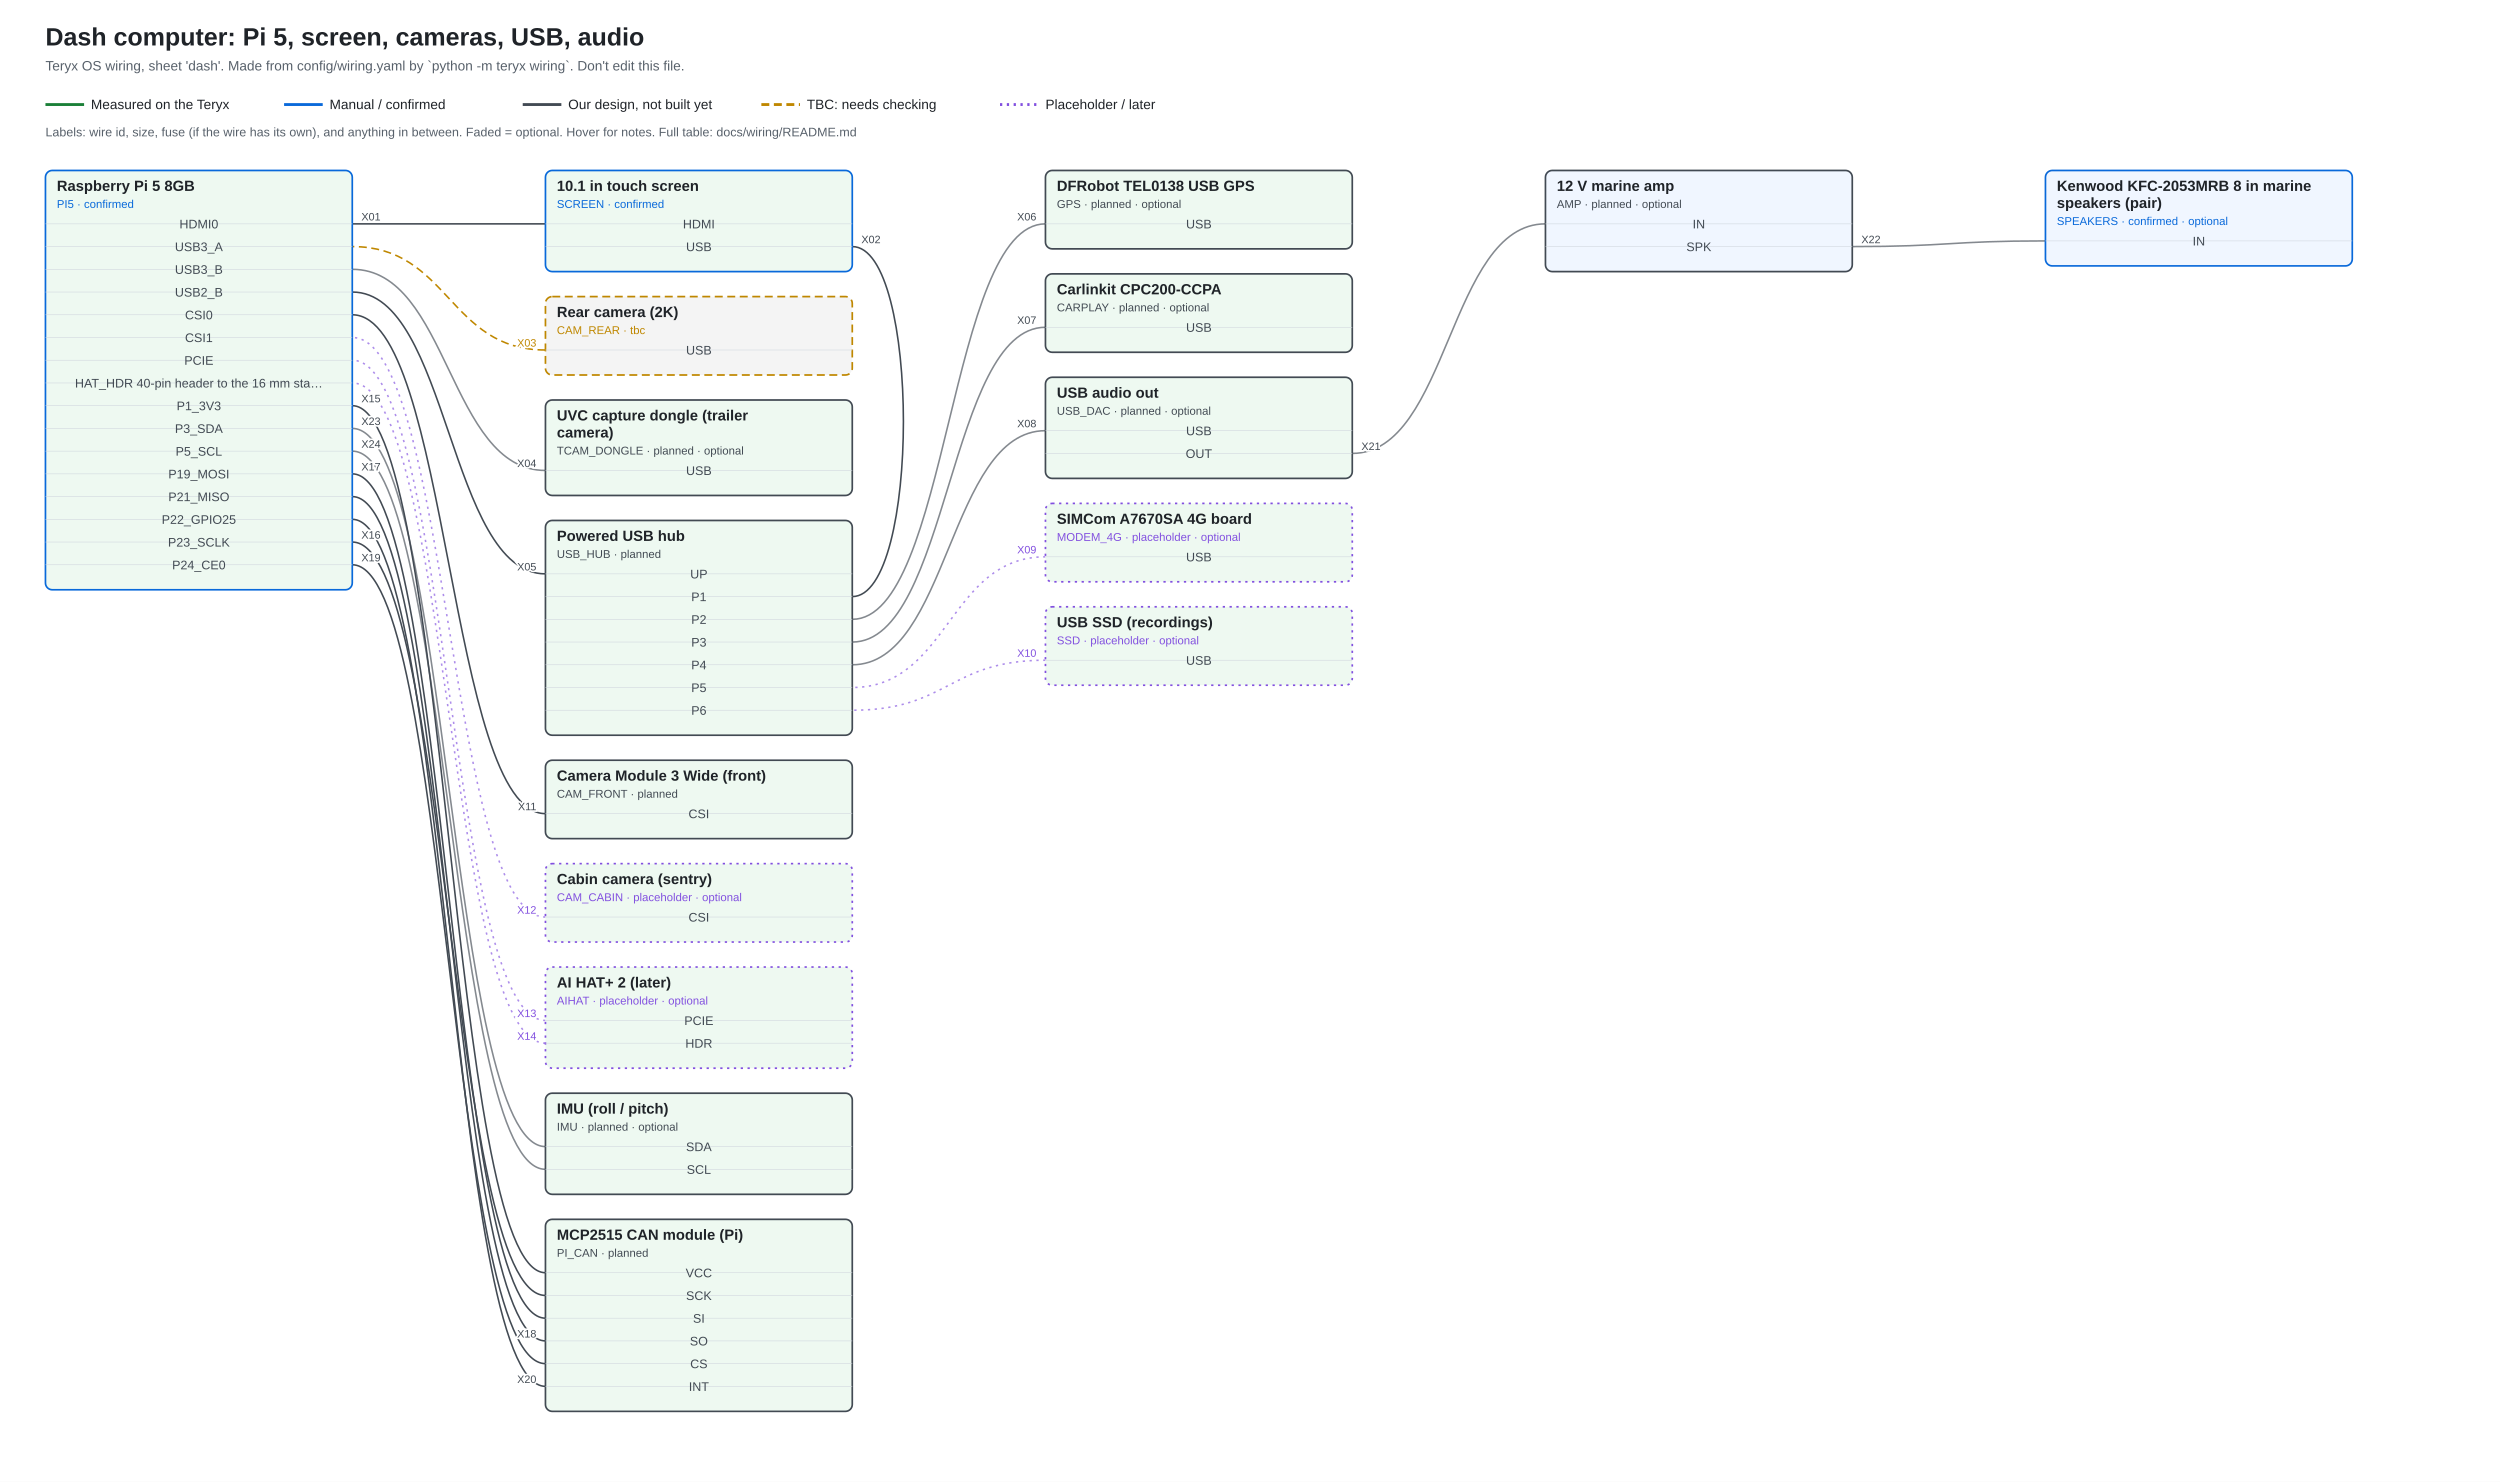
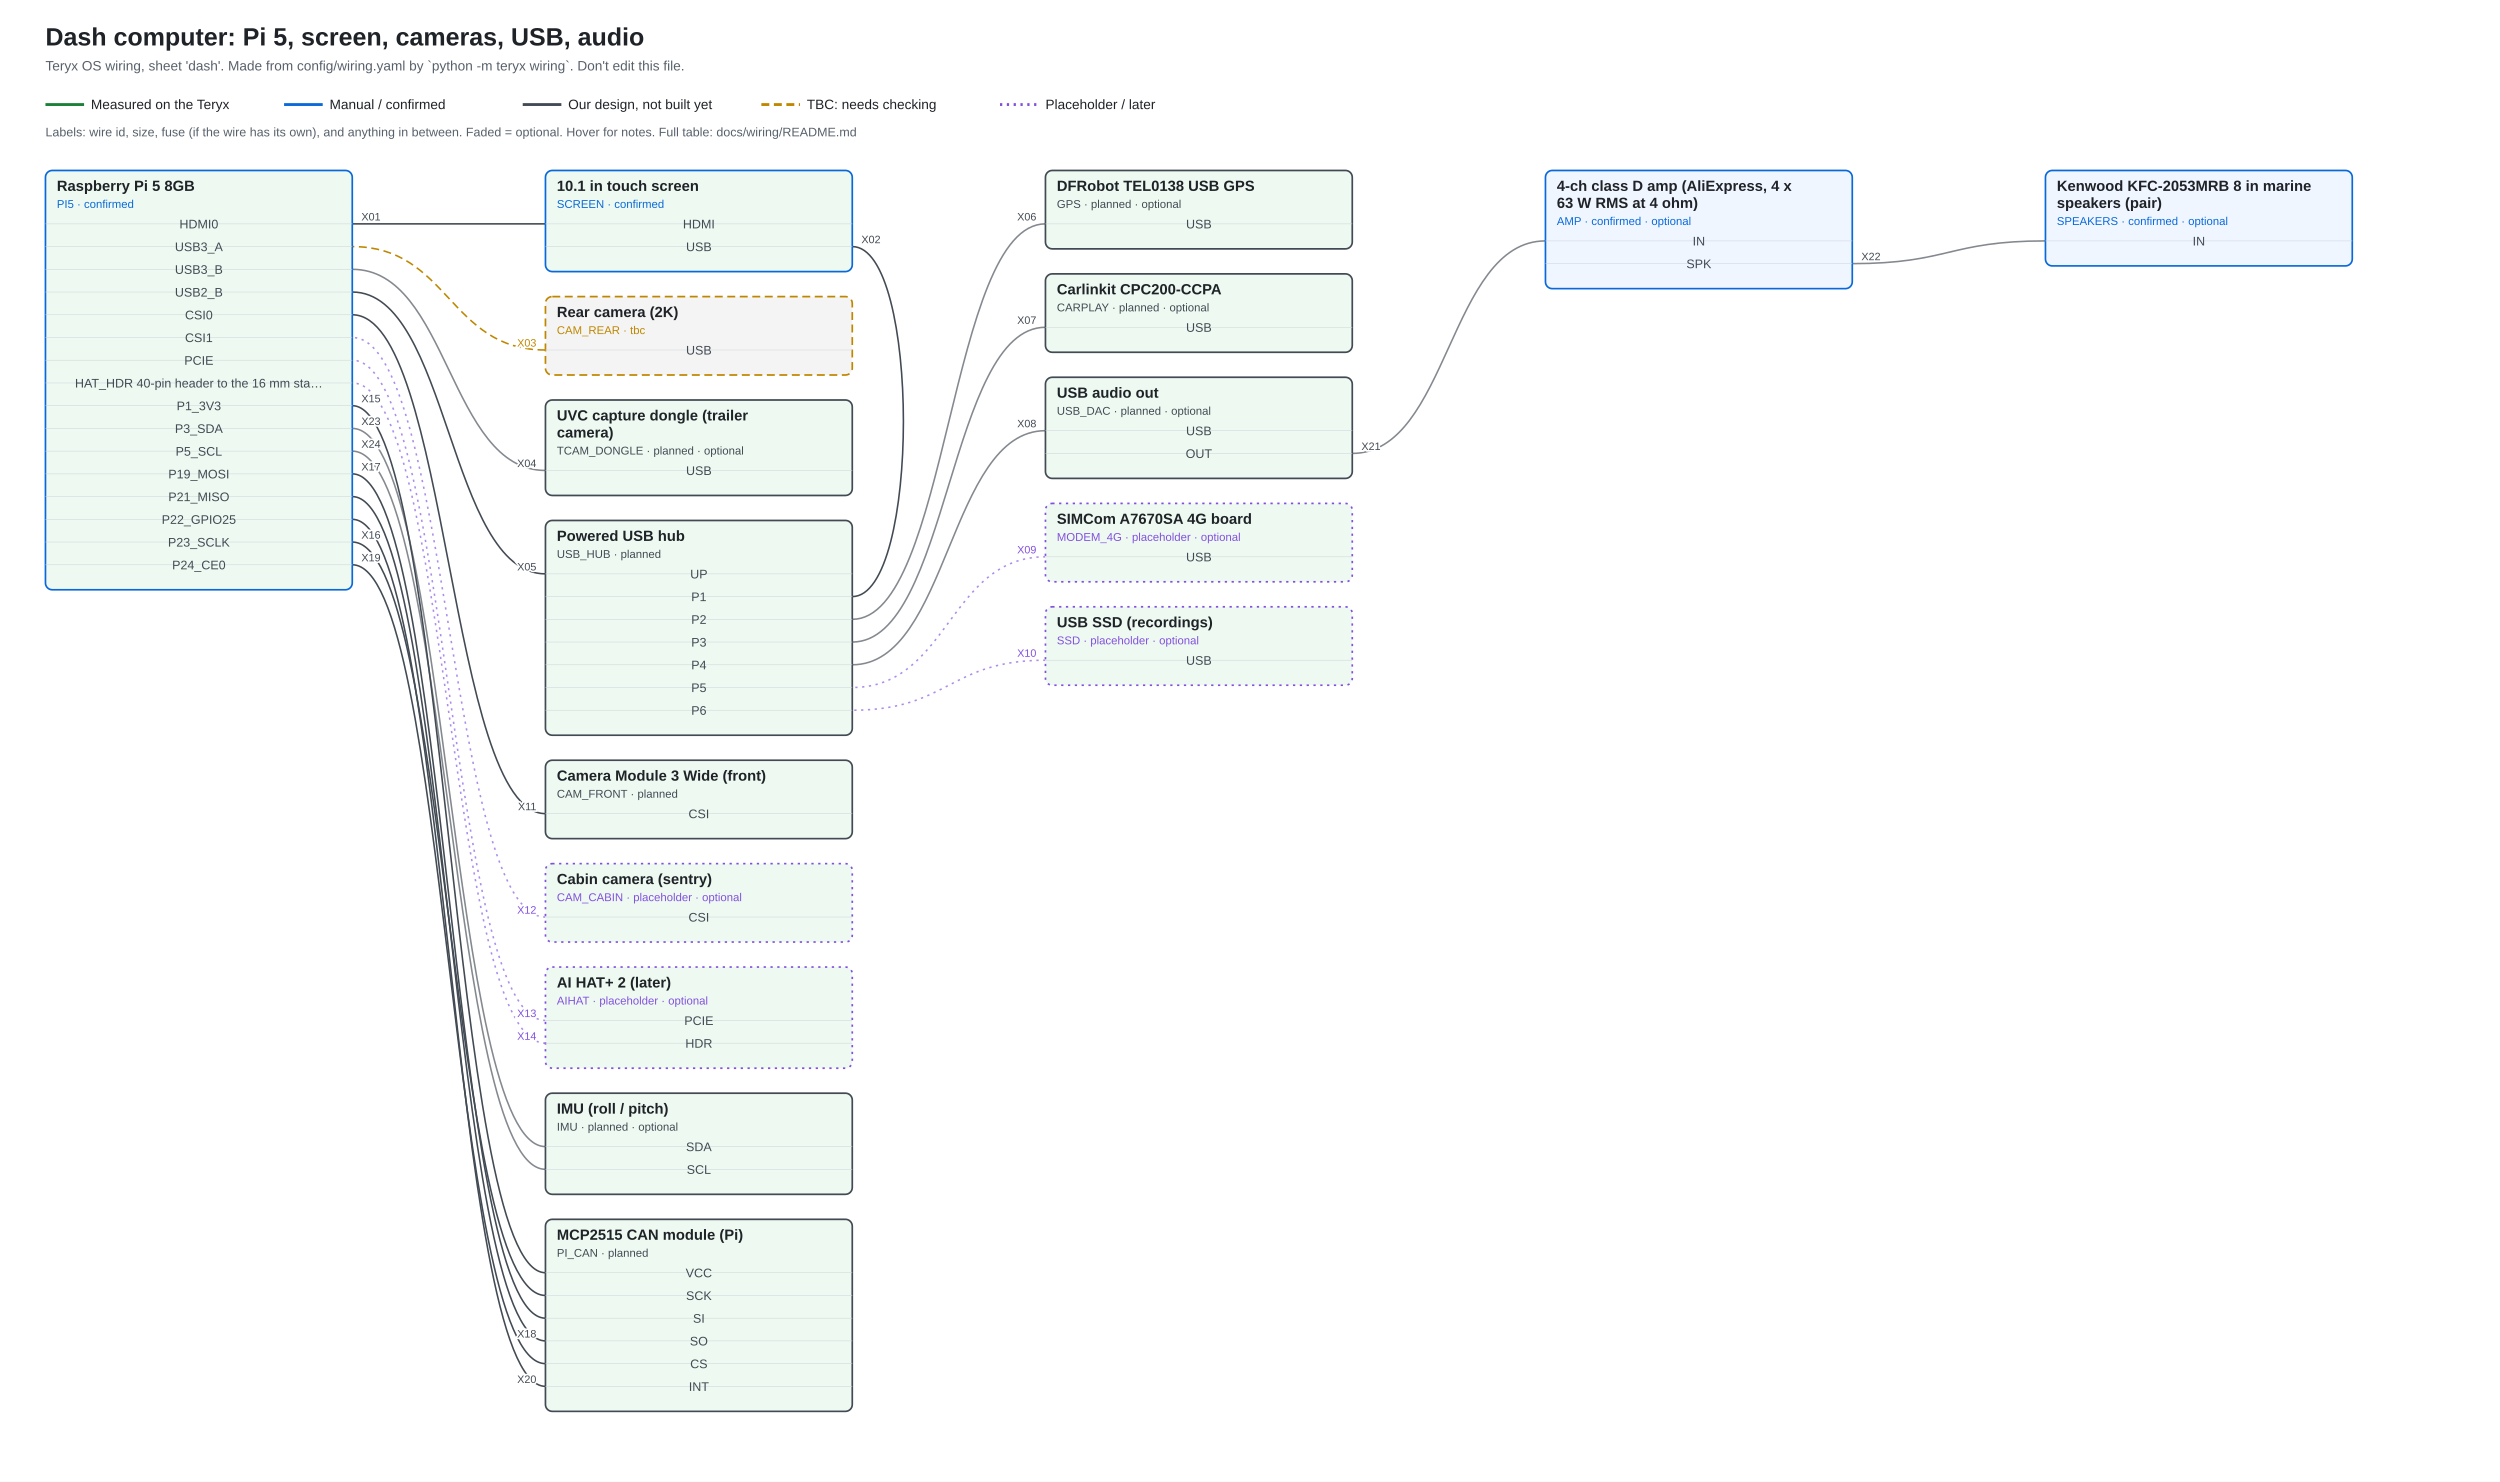
<svg xmlns="http://www.w3.org/2000/svg" viewBox="0 0 2200 1304" width="2200" height="1304" font-family="Arial, Helvetica, sans-serif" data-sheet="dash">
  <rect width="2200" height="1304" fill="#ffffff" />
  <text x="40" y="40" font-size="22" text-anchor="start" font-weight="bold" fill="#1f2328">Dash computer: Pi 5, screen, cameras, USB, audio</text>
  <text x="40" y="62" font-size="12" text-anchor="start" font-weight="normal" fill="#57606a">Teryx OS wiring, sheet 'dash'. Made from config/wiring.yaml by `python -m teryx wiring`. Don't edit this file.</text>
  <line x1="40" y1="92" x2="74" y2="92" stroke="#1a7f37" stroke-width="2.5" />
  <text x="80" y="96" font-size="12" text-anchor="start" font-weight="normal" fill="#1f2328">Measured on the Teryx</text>
  <line x1="250" y1="92" x2="284" y2="92" stroke="#0969da" stroke-width="2.5" />
  <text x="290" y="96" font-size="12" text-anchor="start" font-weight="normal" fill="#1f2328">Manual / confirmed</text>
  <line x1="460" y1="92" x2="494" y2="92" stroke="#424a53" stroke-width="2.5" />
  <text x="500" y="96" font-size="12" text-anchor="start" font-weight="normal" fill="#1f2328">Our design, not built yet</text>
  <line x1="670" y1="92" x2="704" y2="92" stroke="#bf8700" stroke-width="2.5" stroke-dasharray="7 4" />
  <text x="710" y="96" font-size="12" text-anchor="start" font-weight="normal" fill="#1f2328">TBC: needs checking</text>
  <line x1="880" y1="92" x2="914" y2="92" stroke="#8250df" stroke-width="2.5" stroke-dasharray="2 4" />
  <text x="920" y="96" font-size="12" text-anchor="start" font-weight="normal" fill="#1f2328">Placeholder / later</text>
  <text x="40" y="120" font-size="11" text-anchor="start" font-weight="normal" fill="#57606a">Labels: wire id, size, fuse (if the wire has its own), and anything in between. Faded = optional. Hover for notes. Full table: docs/wiring/README.md</text>
  <g data-wire="X01" data-from="PI5.HDMI0" data-to="SCREEN.HDMI" data-status="planned">
    <path d="M310,197 C395,197 395,197 480,197" fill="none" stroke="#424a53" stroke-width="1.4" />
  </g>
  <g data-wire="X02" data-from="SCREEN.USB" data-to="USB_HUB.P1" data-status="planned">
    <path d="M750,217 C810,217 810,525 750,525" fill="none" stroke="#424a53" stroke-width="1.4" />
  </g>
  <g data-wire="X03" data-from="CAM_REAR.USB" data-to="PI5.USB3_A" data-status="tbc">
    <path d="M480,308 C395,308 395,217 310,217" fill="none" stroke="#bf8700" stroke-width="1.4" stroke-dasharray="7 4" />
  </g>
  <g data-wire="X04" data-from="TCAM_DONGLE.USB" data-to="PI5.USB3_B" data-status="planned">
    <path d="M480,414 C395,414 395,237 310,237" fill="none" stroke="#424a53" stroke-width="1.4" stroke-opacity="0.65" />
  </g>
  <g data-wire="X05" data-from="USB_HUB.UP" data-to="PI5.USB2_B" data-status="planned">
    <path d="M480,505 C395,505 395,257 310,257" fill="none" stroke="#424a53" stroke-width="1.4" />
  </g>
  <g data-wire="X06" data-from="GPS.USB" data-to="USB_HUB.P2" data-status="planned">
    <path d="M920,197 C835,197 835,545 750,545" fill="none" stroke="#424a53" stroke-width="1.4" stroke-opacity="0.65" />
  </g>
  <g data-wire="X07" data-from="CARPLAY.USB" data-to="USB_HUB.P3" data-status="planned">
    <path d="M920,288 C835,288 835,565 750,565" fill="none" stroke="#424a53" stroke-width="1.4" stroke-opacity="0.65" />
  </g>
  <g data-wire="X08" data-from="USB_DAC.USB" data-to="USB_HUB.P4" data-status="planned">
    <path d="M920,379 C835,379 835,585 750,585" fill="none" stroke="#424a53" stroke-width="1.4" stroke-opacity="0.65" />
  </g>
  <g data-wire="X09" data-from="MODEM_4G.USB" data-to="USB_HUB.P5" data-status="placeholder">
    <path d="M920,490 C835,490 835,605 750,605" fill="none" stroke="#8250df" stroke-width="1.4" stroke-dasharray="2 4" stroke-opacity="0.65" />
  </g>
  <g data-wire="X10" data-from="SSD.USB" data-to="USB_HUB.P6" data-status="placeholder">
    <path d="M920,581 C835,581 835,625 750,625" fill="none" stroke="#8250df" stroke-width="1.4" stroke-dasharray="2 4" stroke-opacity="0.65" />
  </g>
  <g data-wire="X11" data-from="CAM_FRONT.CSI" data-to="PI5.CSI0" data-status="planned">
    <path d="M480,716 C395,716 395,277 310,277" fill="none" stroke="#424a53" stroke-width="1.4" />
  </g>
  <g data-wire="X12" data-from="CAM_CABIN.CSI" data-to="PI5.CSI1" data-status="placeholder">
    <path d="M480,807 C395,807 395,297 310,297" fill="none" stroke="#8250df" stroke-width="1.4" stroke-dasharray="2 4" stroke-opacity="0.65" />
  </g>
  <g data-wire="X13" data-from="AIHAT.PCIE" data-to="PI5.PCIE" data-status="placeholder">
    <path d="M480,898 C395,898 395,317 310,317" fill="none" stroke="#8250df" stroke-width="1.4" stroke-dasharray="2 4" stroke-opacity="0.65" />
  </g>
  <g data-wire="X14" data-from="AIHAT.HDR" data-to="PI5.HAT_HDR" data-status="placeholder">
    <path d="M480,918 C395,918 395,337 310,337" fill="none" stroke="#8250df" stroke-width="1.4" stroke-dasharray="2 4" stroke-opacity="0.65" />
  </g>
  <g data-wire="X15" data-from="PI5.P1_3V3" data-to="PI_CAN.VCC" data-status="planned">
    <path d="M310,357 C395,357 395,1120 480,1120" fill="none" stroke="#424a53" stroke-width="1.4" />
  </g>
  <g data-wire="X16" data-from="PI5.P23_SCLK" data-to="PI_CAN.SCK" data-status="planned">
    <path d="M310,477 C395,477 395,1140 480,1140" fill="none" stroke="#424a53" stroke-width="1.4" />
  </g>
  <g data-wire="X17" data-from="PI5.P19_MOSI" data-to="PI_CAN.SI" data-status="planned">
    <path d="M310,417 C395,417 395,1160 480,1160" fill="none" stroke="#424a53" stroke-width="1.4" />
  </g>
  <g data-wire="X18" data-from="PI_CAN.SO" data-to="PI5.P21_MISO" data-status="planned">
    <path d="M480,1180 C395,1180 395,437 310,437" fill="none" stroke="#424a53" stroke-width="1.4" />
  </g>
  <g data-wire="X19" data-from="PI5.P24_CE0" data-to="PI_CAN.CS" data-status="planned">
    <path d="M310,497 C395,497 395,1200 480,1200" fill="none" stroke="#424a53" stroke-width="1.4" />
  </g>
  <g data-wire="X20" data-from="PI_CAN.INT" data-to="PI5.P22_GPIO25" data-status="planned">
    <path d="M480,1220 C395,1220 395,457 310,457" fill="none" stroke="#424a53" stroke-width="1.4" />
  </g>
  <g data-wire="X21" data-from="USB_DAC.OUT" data-to="AMP.IN" data-status="planned">
-     <path d="M1190,399 C1275,399 1275,197 1360,197" fill="none" stroke="#424a53" stroke-width="1.4" stroke-opacity="0.65" />
+     <path d="M1190,399 C1275,399 1275,212 1360,212" fill="none" stroke="#424a53" stroke-width="1.4" stroke-opacity="0.65" />
  </g>
  <g data-wire="X22" data-from="AMP.SPK" data-to="SPEAKERS.IN" data-status="planned">
-     <path d="M1630,217 C1715,217 1715,212 1800,212" fill="none" stroke="#424a53" stroke-width="1.4" stroke-opacity="0.65" />
+     <path d="M1630,232 C1715,232 1715,212 1800,212" fill="none" stroke="#424a53" stroke-width="1.4" stroke-opacity="0.65" />
  </g>
  <g data-wire="X23" data-from="PI5.P3_SDA" data-to="IMU.SDA" data-status="planned">
    <path d="M310,377 C395,377 395,1009 480,1009" fill="none" stroke="#424a53" stroke-width="1.4" stroke-opacity="0.65" />
  </g>
  <g data-wire="X24" data-from="PI5.P5_SCL" data-to="IMU.SCL" data-status="planned">
    <path d="M310,397 C395,397 395,1029 480,1029" fill="none" stroke="#424a53" stroke-width="1.4" stroke-opacity="0.65" />
  </g>
  <g data-device="PI5" data-status="confirmed">
    <rect x="40" y="150" width="270" height="369" rx="6" fill="#eef9f1" stroke="#0969da" stroke-width="1.5" />
    <text x="50" y="168" font-size="13" text-anchor="start" font-weight="bold" fill="#1f2328">Raspberry Pi 5 8GB</text>
    <text x="50" y="183" font-size="10" text-anchor="start" font-weight="normal" fill="#0969da">PI5 · confirmed</text>
    <line x1="40" y1="197" x2="310" y2="197" stroke="#d0d7de" stroke-width="0.5" />
    <text x="175" y="201" font-size="11" text-anchor="middle" font-weight="normal" fill="#424a53">HDMI0</text>
    <line x1="40" y1="217" x2="310" y2="217" stroke="#d0d7de" stroke-width="0.5" />
    <text x="175" y="221" font-size="11" text-anchor="middle" font-weight="normal" fill="#424a53">USB3_A</text>
    <line x1="40" y1="237" x2="310" y2="237" stroke="#d0d7de" stroke-width="0.5" />
    <text x="175" y="241" font-size="11" text-anchor="middle" font-weight="normal" fill="#424a53">USB3_B</text>
    <line x1="40" y1="257" x2="310" y2="257" stroke="#d0d7de" stroke-width="0.5" />
    <text x="175" y="261" font-size="11" text-anchor="middle" font-weight="normal" fill="#424a53">USB2_B</text>
    <line x1="40" y1="277" x2="310" y2="277" stroke="#d0d7de" stroke-width="0.5" />
    <text x="175" y="281" font-size="11" text-anchor="middle" font-weight="normal" fill="#424a53">CSI0</text>
    <line x1="40" y1="297" x2="310" y2="297" stroke="#d0d7de" stroke-width="0.5" />
    <text x="175" y="301" font-size="11" text-anchor="middle" font-weight="normal" fill="#424a53">CSI1</text>
    <line x1="40" y1="317" x2="310" y2="317" stroke="#d0d7de" stroke-width="0.5" />
    <text x="175" y="321" font-size="11" text-anchor="middle" font-weight="normal" fill="#424a53">PCIE</text>
    <line x1="40" y1="337" x2="310" y2="337" stroke="#d0d7de" stroke-width="0.5" />
    <text x="175" y="341" font-size="11" text-anchor="middle" font-weight="normal" fill="#424a53">HAT_HDR  40-pin header to the 16 mm sta…</text>
    <line x1="40" y1="357" x2="310" y2="357" stroke="#d0d7de" stroke-width="0.5" />
    <text x="175" y="361" font-size="11" text-anchor="middle" font-weight="normal" fill="#424a53">P1_3V3</text>
    <line x1="40" y1="377" x2="310" y2="377" stroke="#d0d7de" stroke-width="0.5" />
    <text x="175" y="381" font-size="11" text-anchor="middle" font-weight="normal" fill="#424a53">P3_SDA</text>
    <line x1="40" y1="397" x2="310" y2="397" stroke="#d0d7de" stroke-width="0.5" />
    <text x="175" y="401" font-size="11" text-anchor="middle" font-weight="normal" fill="#424a53">P5_SCL</text>
    <line x1="40" y1="417" x2="310" y2="417" stroke="#d0d7de" stroke-width="0.5" />
    <text x="175" y="421" font-size="11" text-anchor="middle" font-weight="normal" fill="#424a53">P19_MOSI</text>
    <line x1="40" y1="437" x2="310" y2="437" stroke="#d0d7de" stroke-width="0.5" />
    <text x="175" y="441" font-size="11" text-anchor="middle" font-weight="normal" fill="#424a53">P21_MISO</text>
    <line x1="40" y1="457" x2="310" y2="457" stroke="#d0d7de" stroke-width="0.5" />
    <text x="175" y="461" font-size="11" text-anchor="middle" font-weight="normal" fill="#424a53">P22_GPIO25</text>
    <line x1="40" y1="477" x2="310" y2="477" stroke="#d0d7de" stroke-width="0.5" />
    <text x="175" y="481" font-size="11" text-anchor="middle" font-weight="normal" fill="#424a53">P23_SCLK</text>
    <line x1="40" y1="497" x2="310" y2="497" stroke="#d0d7de" stroke-width="0.5" />
    <text x="175" y="501" font-size="11" text-anchor="middle" font-weight="normal" fill="#424a53">P24_CE0</text>
  </g>
  <g data-device="SCREEN" data-status="confirmed">
    <rect x="480" y="150" width="270" height="89" rx="6" fill="#eef9f1" stroke="#0969da" stroke-width="1.5" />
    <text x="490" y="168" font-size="13" text-anchor="start" font-weight="bold" fill="#1f2328">10.1 in touch screen</text>
    <text x="490" y="183" font-size="10" text-anchor="start" font-weight="normal" fill="#0969da">SCREEN · confirmed</text>
    <line x1="480" y1="197" x2="750" y2="197" stroke="#d0d7de" stroke-width="0.5" />
    <text x="615" y="201" font-size="11" text-anchor="middle" font-weight="normal" fill="#424a53">HDMI</text>
    <line x1="480" y1="217" x2="750" y2="217" stroke="#d0d7de" stroke-width="0.5" />
    <text x="615" y="221" font-size="11" text-anchor="middle" font-weight="normal" fill="#424a53">USB</text>
  </g>
  <g data-device="CAM_REAR" data-status="tbc">
    <rect x="480" y="261" width="270" height="69" rx="6" fill="#f4f4f4" stroke="#bf8700" stroke-width="1.5" stroke-dasharray="7 4" />
    <text x="490" y="279" font-size="13" text-anchor="start" font-weight="bold" fill="#1f2328">Rear camera (2K)</text>
    <text x="490" y="294" font-size="10" text-anchor="start" font-weight="normal" fill="#bf8700">CAM_REAR · tbc</text>
    <line x1="480" y1="308" x2="750" y2="308" stroke="#d0d7de" stroke-width="0.5" />
    <text x="615" y="312" font-size="11" text-anchor="middle" font-weight="normal" fill="#424a53">USB</text>
  </g>
  <g data-device="TCAM_DONGLE" data-status="planned">
    <rect x="480" y="352" width="270" height="84" rx="6" fill="#eef9f1" stroke="#424a53" stroke-width="1.5" />
    <text x="490" y="370" font-size="13" text-anchor="start" font-weight="bold" fill="#1f2328">UVC capture dongle (trailer</text>
    <text x="490" y="385" font-size="13" text-anchor="start" font-weight="bold" fill="#1f2328">camera)</text>
    <text x="490" y="400" font-size="10" text-anchor="start" font-weight="normal" fill="#424a53">TCAM_DONGLE · planned · optional</text>
    <line x1="480" y1="414" x2="750" y2="414" stroke="#d0d7de" stroke-width="0.5" />
    <text x="615" y="418" font-size="11" text-anchor="middle" font-weight="normal" fill="#424a53">USB</text>
  </g>
  <g data-device="USB_HUB" data-status="planned">
    <rect x="480" y="458" width="270" height="189" rx="6" fill="#eef9f1" stroke="#424a53" stroke-width="1.5" />
    <text x="490" y="476" font-size="13" text-anchor="start" font-weight="bold" fill="#1f2328">Powered USB hub</text>
    <text x="490" y="491" font-size="10" text-anchor="start" font-weight="normal" fill="#424a53">USB_HUB · planned</text>
    <line x1="480" y1="505" x2="750" y2="505" stroke="#d0d7de" stroke-width="0.5" />
    <text x="615" y="509" font-size="11" text-anchor="middle" font-weight="normal" fill="#424a53">UP</text>
    <line x1="480" y1="525" x2="750" y2="525" stroke="#d0d7de" stroke-width="0.5" />
    <text x="615" y="529" font-size="11" text-anchor="middle" font-weight="normal" fill="#424a53">P1</text>
    <line x1="480" y1="545" x2="750" y2="545" stroke="#d0d7de" stroke-width="0.5" />
    <text x="615" y="549" font-size="11" text-anchor="middle" font-weight="normal" fill="#424a53">P2</text>
    <line x1="480" y1="565" x2="750" y2="565" stroke="#d0d7de" stroke-width="0.5" />
    <text x="615" y="569" font-size="11" text-anchor="middle" font-weight="normal" fill="#424a53">P3</text>
    <line x1="480" y1="585" x2="750" y2="585" stroke="#d0d7de" stroke-width="0.5" />
    <text x="615" y="589" font-size="11" text-anchor="middle" font-weight="normal" fill="#424a53">P4</text>
    <line x1="480" y1="605" x2="750" y2="605" stroke="#d0d7de" stroke-width="0.5" />
    <text x="615" y="609" font-size="11" text-anchor="middle" font-weight="normal" fill="#424a53">P5</text>
    <line x1="480" y1="625" x2="750" y2="625" stroke="#d0d7de" stroke-width="0.5" />
    <text x="615" y="629" font-size="11" text-anchor="middle" font-weight="normal" fill="#424a53">P6</text>
  </g>
  <g data-device="CAM_FRONT" data-status="planned">
    <rect x="480" y="669" width="270" height="69" rx="6" fill="#eef9f1" stroke="#424a53" stroke-width="1.5" />
    <text x="490" y="687" font-size="13" text-anchor="start" font-weight="bold" fill="#1f2328">Camera Module 3 Wide (front)</text>
    <text x="490" y="702" font-size="10" text-anchor="start" font-weight="normal" fill="#424a53">CAM_FRONT · planned</text>
    <line x1="480" y1="716" x2="750" y2="716" stroke="#d0d7de" stroke-width="0.5" />
    <text x="615" y="720" font-size="11" text-anchor="middle" font-weight="normal" fill="#424a53">CSI</text>
  </g>
  <g data-device="CAM_CABIN" data-status="placeholder">
    <rect x="480" y="760" width="270" height="69" rx="6" fill="#eef9f1" stroke="#8250df" stroke-width="1.5" stroke-dasharray="2 4" />
    <text x="490" y="778" font-size="13" text-anchor="start" font-weight="bold" fill="#1f2328">Cabin camera (sentry)</text>
    <text x="490" y="793" font-size="10" text-anchor="start" font-weight="normal" fill="#8250df">CAM_CABIN · placeholder · optional</text>
    <line x1="480" y1="807" x2="750" y2="807" stroke="#d0d7de" stroke-width="0.5" />
    <text x="615" y="811" font-size="11" text-anchor="middle" font-weight="normal" fill="#424a53">CSI</text>
  </g>
  <g data-device="AIHAT" data-status="placeholder">
    <rect x="480" y="851" width="270" height="89" rx="6" fill="#eef9f1" stroke="#8250df" stroke-width="1.5" stroke-dasharray="2 4" />
    <text x="490" y="869" font-size="13" text-anchor="start" font-weight="bold" fill="#1f2328">AI HAT+ 2 (later)</text>
    <text x="490" y="884" font-size="10" text-anchor="start" font-weight="normal" fill="#8250df">AIHAT · placeholder · optional</text>
    <line x1="480" y1="898" x2="750" y2="898" stroke="#d0d7de" stroke-width="0.5" />
    <text x="615" y="902" font-size="11" text-anchor="middle" font-weight="normal" fill="#424a53">PCIE</text>
    <line x1="480" y1="918" x2="750" y2="918" stroke="#d0d7de" stroke-width="0.5" />
    <text x="615" y="922" font-size="11" text-anchor="middle" font-weight="normal" fill="#424a53">HDR</text>
  </g>
  <g data-device="IMU" data-status="planned">
    <rect x="480" y="962" width="270" height="89" rx="6" fill="#eef9f1" stroke="#424a53" stroke-width="1.5" />
    <text x="490" y="980" font-size="13" text-anchor="start" font-weight="bold" fill="#1f2328">IMU (roll / pitch)</text>
    <text x="490" y="995" font-size="10" text-anchor="start" font-weight="normal" fill="#424a53">IMU · planned · optional</text>
    <line x1="480" y1="1009" x2="750" y2="1009" stroke="#d0d7de" stroke-width="0.5" />
    <text x="615" y="1013" font-size="11" text-anchor="middle" font-weight="normal" fill="#424a53">SDA</text>
    <line x1="480" y1="1029" x2="750" y2="1029" stroke="#d0d7de" stroke-width="0.5" />
    <text x="615" y="1033" font-size="11" text-anchor="middle" font-weight="normal" fill="#424a53">SCL</text>
  </g>
  <g data-device="PI_CAN" data-status="planned">
    <rect x="480" y="1073" width="270" height="169" rx="6" fill="#eef9f1" stroke="#424a53" stroke-width="1.5" />
    <text x="490" y="1091" font-size="13" text-anchor="start" font-weight="bold" fill="#1f2328">MCP2515 CAN module (Pi)</text>
    <text x="490" y="1106" font-size="10" text-anchor="start" font-weight="normal" fill="#424a53">PI_CAN · planned</text>
    <line x1="480" y1="1120" x2="750" y2="1120" stroke="#d0d7de" stroke-width="0.5" />
    <text x="615" y="1124" font-size="11" text-anchor="middle" font-weight="normal" fill="#424a53">VCC</text>
    <line x1="480" y1="1140" x2="750" y2="1140" stroke="#d0d7de" stroke-width="0.5" />
    <text x="615" y="1144" font-size="11" text-anchor="middle" font-weight="normal" fill="#424a53">SCK</text>
    <line x1="480" y1="1160" x2="750" y2="1160" stroke="#d0d7de" stroke-width="0.5" />
    <text x="615" y="1164" font-size="11" text-anchor="middle" font-weight="normal" fill="#424a53">SI</text>
    <line x1="480" y1="1180" x2="750" y2="1180" stroke="#d0d7de" stroke-width="0.5" />
    <text x="615" y="1184" font-size="11" text-anchor="middle" font-weight="normal" fill="#424a53">SO</text>
    <line x1="480" y1="1200" x2="750" y2="1200" stroke="#d0d7de" stroke-width="0.5" />
    <text x="615" y="1204" font-size="11" text-anchor="middle" font-weight="normal" fill="#424a53">CS</text>
    <line x1="480" y1="1220" x2="750" y2="1220" stroke="#d0d7de" stroke-width="0.5" />
    <text x="615" y="1224" font-size="11" text-anchor="middle" font-weight="normal" fill="#424a53">INT</text>
  </g>
  <g data-device="GPS" data-status="planned">
    <rect x="920" y="150" width="270" height="69" rx="6" fill="#eef9f1" stroke="#424a53" stroke-width="1.5" />
    <text x="930" y="168" font-size="13" text-anchor="start" font-weight="bold" fill="#1f2328">DFRobot TEL0138 USB GPS</text>
    <text x="930" y="183" font-size="10" text-anchor="start" font-weight="normal" fill="#424a53">GPS · planned · optional</text>
    <line x1="920" y1="197" x2="1190" y2="197" stroke="#d0d7de" stroke-width="0.5" />
    <text x="1055" y="201" font-size="11" text-anchor="middle" font-weight="normal" fill="#424a53">USB</text>
  </g>
  <g data-device="CARPLAY" data-status="planned">
    <rect x="920" y="241" width="270" height="69" rx="6" fill="#eef9f1" stroke="#424a53" stroke-width="1.5" />
    <text x="930" y="259" font-size="13" text-anchor="start" font-weight="bold" fill="#1f2328">Carlinkit CPC200-CCPA</text>
    <text x="930" y="274" font-size="10" text-anchor="start" font-weight="normal" fill="#424a53">CARPLAY · planned · optional</text>
    <line x1="920" y1="288" x2="1190" y2="288" stroke="#d0d7de" stroke-width="0.5" />
    <text x="1055" y="292" font-size="11" text-anchor="middle" font-weight="normal" fill="#424a53">USB</text>
  </g>
  <g data-device="USB_DAC" data-status="planned">
    <rect x="920" y="332" width="270" height="89" rx="6" fill="#eef9f1" stroke="#424a53" stroke-width="1.5" />
    <text x="930" y="350" font-size="13" text-anchor="start" font-weight="bold" fill="#1f2328">USB audio out</text>
    <text x="930" y="365" font-size="10" text-anchor="start" font-weight="normal" fill="#424a53">USB_DAC · planned · optional</text>
    <line x1="920" y1="379" x2="1190" y2="379" stroke="#d0d7de" stroke-width="0.5" />
    <text x="1055" y="383" font-size="11" text-anchor="middle" font-weight="normal" fill="#424a53">USB</text>
    <line x1="920" y1="399" x2="1190" y2="399" stroke="#d0d7de" stroke-width="0.5" />
    <text x="1055" y="403" font-size="11" text-anchor="middle" font-weight="normal" fill="#424a53">OUT</text>
  </g>
  <g data-device="MODEM_4G" data-status="placeholder">
    <rect x="920" y="443" width="270" height="69" rx="6" fill="#eef9f1" stroke="#8250df" stroke-width="1.5" stroke-dasharray="2 4" />
    <text x="930" y="461" font-size="13" text-anchor="start" font-weight="bold" fill="#1f2328">SIMCom A7670SA 4G board</text>
    <text x="930" y="476" font-size="10" text-anchor="start" font-weight="normal" fill="#8250df">MODEM_4G · placeholder · optional</text>
    <line x1="920" y1="490" x2="1190" y2="490" stroke="#d0d7de" stroke-width="0.5" />
    <text x="1055" y="494" font-size="11" text-anchor="middle" font-weight="normal" fill="#424a53">USB</text>
  </g>
  <g data-device="SSD" data-status="placeholder">
    <rect x="920" y="534" width="270" height="69" rx="6" fill="#eef9f1" stroke="#8250df" stroke-width="1.5" stroke-dasharray="2 4" />
    <text x="930" y="552" font-size="13" text-anchor="start" font-weight="bold" fill="#1f2328">USB SSD (recordings)</text>
    <text x="930" y="567" font-size="10" text-anchor="start" font-weight="normal" fill="#8250df">SSD · placeholder · optional</text>
    <line x1="920" y1="581" x2="1190" y2="581" stroke="#d0d7de" stroke-width="0.5" />
    <text x="1055" y="585" font-size="11" text-anchor="middle" font-weight="normal" fill="#424a53">USB</text>
  </g>
-   <g data-device="AMP" data-status="planned">
-     <rect x="1360" y="150" width="270" height="89" rx="6" fill="#f0f6ff" stroke="#424a53" stroke-width="1.5" />
-     <text x="1370" y="168" font-size="13" text-anchor="start" font-weight="bold" fill="#1f2328">12 V marine amp</text>
-     <text x="1370" y="183" font-size="10" text-anchor="start" font-weight="normal" fill="#424a53">AMP · planned · optional</text>
-     <line x1="1360" y1="197" x2="1630" y2="197" stroke="#d0d7de" stroke-width="0.5" />
-     <text x="1495" y="201" font-size="11" text-anchor="middle" font-weight="normal" fill="#424a53">IN</text>
-     <line x1="1360" y1="217" x2="1630" y2="217" stroke="#d0d7de" stroke-width="0.5" />
-     <text x="1495" y="221" font-size="11" text-anchor="middle" font-weight="normal" fill="#424a53">SPK</text>
+   <g data-device="AMP" data-status="confirmed">
+     <rect x="1360" y="150" width="270" height="104" rx="6" fill="#f0f6ff" stroke="#0969da" stroke-width="1.5" />
+     <text x="1370" y="168" font-size="13" text-anchor="start" font-weight="bold" fill="#1f2328">4-ch class D amp (AliExpress, 4 x</text>
+     <text x="1370" y="183" font-size="13" text-anchor="start" font-weight="bold" fill="#1f2328">63 W RMS at 4 ohm)</text>
+     <text x="1370" y="198" font-size="10" text-anchor="start" font-weight="normal" fill="#0969da">AMP · confirmed · optional</text>
+     <line x1="1360" y1="212" x2="1630" y2="212" stroke="#d0d7de" stroke-width="0.5" />
+     <text x="1495" y="216" font-size="11" text-anchor="middle" font-weight="normal" fill="#424a53">IN</text>
+     <line x1="1360" y1="232" x2="1630" y2="232" stroke="#d0d7de" stroke-width="0.5" />
+     <text x="1495" y="236" font-size="11" text-anchor="middle" font-weight="normal" fill="#424a53">SPK</text>
  </g>
  <g data-device="SPEAKERS" data-status="confirmed">
    <rect x="1800" y="150" width="270" height="84" rx="6" fill="#f0f6ff" stroke="#0969da" stroke-width="1.5" />
    <text x="1810" y="168" font-size="13" text-anchor="start" font-weight="bold" fill="#1f2328">Kenwood KFC-2053MRB 8 in marine</text>
    <text x="1810" y="183" font-size="13" text-anchor="start" font-weight="bold" fill="#1f2328">speakers (pair)</text>
    <text x="1810" y="198" font-size="10" text-anchor="start" font-weight="normal" fill="#0969da">SPEAKERS · confirmed · optional</text>
    <line x1="1800" y1="212" x2="2070" y2="212" stroke="#d0d7de" stroke-width="0.5" />
    <text x="1935" y="216" font-size="11" text-anchor="middle" font-weight="normal" fill="#424a53">IN</text>
  </g>
  <text x="318" y="194" font-size="9.5" text-anchor="start" font-weight="normal" fill="#424a53" stroke="#ffffff" stroke-width="3" paint-order="stroke">X01</text>
  <text x="758" y="214" font-size="9.5" text-anchor="start" font-weight="normal" fill="#424a53" stroke="#ffffff" stroke-width="3" paint-order="stroke">X02</text>
  <text x="472" y="305" font-size="9.5" text-anchor="end" font-weight="normal" fill="#bf8700" stroke="#ffffff" stroke-width="3" paint-order="stroke">X03</text>
  <text x="472" y="411" font-size="9.5" text-anchor="end" font-weight="normal" fill="#424a53" stroke="#ffffff" stroke-width="3" paint-order="stroke">X04</text>
  <text x="472" y="502" font-size="9.5" text-anchor="end" font-weight="normal" fill="#424a53" stroke="#ffffff" stroke-width="3" paint-order="stroke">X05</text>
  <text x="912" y="194" font-size="9.5" text-anchor="end" font-weight="normal" fill="#424a53" stroke="#ffffff" stroke-width="3" paint-order="stroke">X06</text>
  <text x="912" y="285" font-size="9.5" text-anchor="end" font-weight="normal" fill="#424a53" stroke="#ffffff" stroke-width="3" paint-order="stroke">X07</text>
  <text x="912" y="376" font-size="9.5" text-anchor="end" font-weight="normal" fill="#424a53" stroke="#ffffff" stroke-width="3" paint-order="stroke">X08</text>
  <text x="912" y="487" font-size="9.5" text-anchor="end" font-weight="normal" fill="#8250df" stroke="#ffffff" stroke-width="3" paint-order="stroke">X09</text>
  <text x="912" y="578" font-size="9.5" text-anchor="end" font-weight="normal" fill="#8250df" stroke="#ffffff" stroke-width="3" paint-order="stroke">X10</text>
  <text x="472" y="713" font-size="9.5" text-anchor="end" font-weight="normal" fill="#424a53" stroke="#ffffff" stroke-width="3" paint-order="stroke">X11</text>
  <text x="472" y="804" font-size="9.5" text-anchor="end" font-weight="normal" fill="#8250df" stroke="#ffffff" stroke-width="3" paint-order="stroke">X12</text>
  <text x="472" y="895" font-size="9.5" text-anchor="end" font-weight="normal" fill="#8250df" stroke="#ffffff" stroke-width="3" paint-order="stroke">X13</text>
  <text x="472" y="915" font-size="9.5" text-anchor="end" font-weight="normal" fill="#8250df" stroke="#ffffff" stroke-width="3" paint-order="stroke">X14</text>
  <text x="318" y="354" font-size="9.5" text-anchor="start" font-weight="normal" fill="#424a53" stroke="#ffffff" stroke-width="3" paint-order="stroke">X15</text>
  <text x="318" y="474" font-size="9.5" text-anchor="start" font-weight="normal" fill="#424a53" stroke="#ffffff" stroke-width="3" paint-order="stroke">X16</text>
  <text x="318" y="414" font-size="9.5" text-anchor="start" font-weight="normal" fill="#424a53" stroke="#ffffff" stroke-width="3" paint-order="stroke">X17</text>
  <text x="472" y="1177" font-size="9.5" text-anchor="end" font-weight="normal" fill="#424a53" stroke="#ffffff" stroke-width="3" paint-order="stroke">X18</text>
  <text x="318" y="494" font-size="9.5" text-anchor="start" font-weight="normal" fill="#424a53" stroke="#ffffff" stroke-width="3" paint-order="stroke">X19</text>
  <text x="472" y="1217" font-size="9.5" text-anchor="end" font-weight="normal" fill="#424a53" stroke="#ffffff" stroke-width="3" paint-order="stroke">X20</text>
  <text x="1198" y="396" font-size="9.5" text-anchor="start" font-weight="normal" fill="#424a53" stroke="#ffffff" stroke-width="3" paint-order="stroke">X21</text>
-   <text x="1638" y="214" font-size="9.5" text-anchor="start" font-weight="normal" fill="#424a53" stroke="#ffffff" stroke-width="3" paint-order="stroke">X22</text>
+   <text x="1638" y="229" font-size="9.5" text-anchor="start" font-weight="normal" fill="#424a53" stroke="#ffffff" stroke-width="3" paint-order="stroke">X22</text>
  <text x="318" y="374" font-size="9.5" text-anchor="start" font-weight="normal" fill="#424a53" stroke="#ffffff" stroke-width="3" paint-order="stroke">X23</text>
  <text x="318" y="394" font-size="9.5" text-anchor="start" font-weight="normal" fill="#424a53" stroke="#ffffff" stroke-width="3" paint-order="stroke">X24</text>
</svg>
